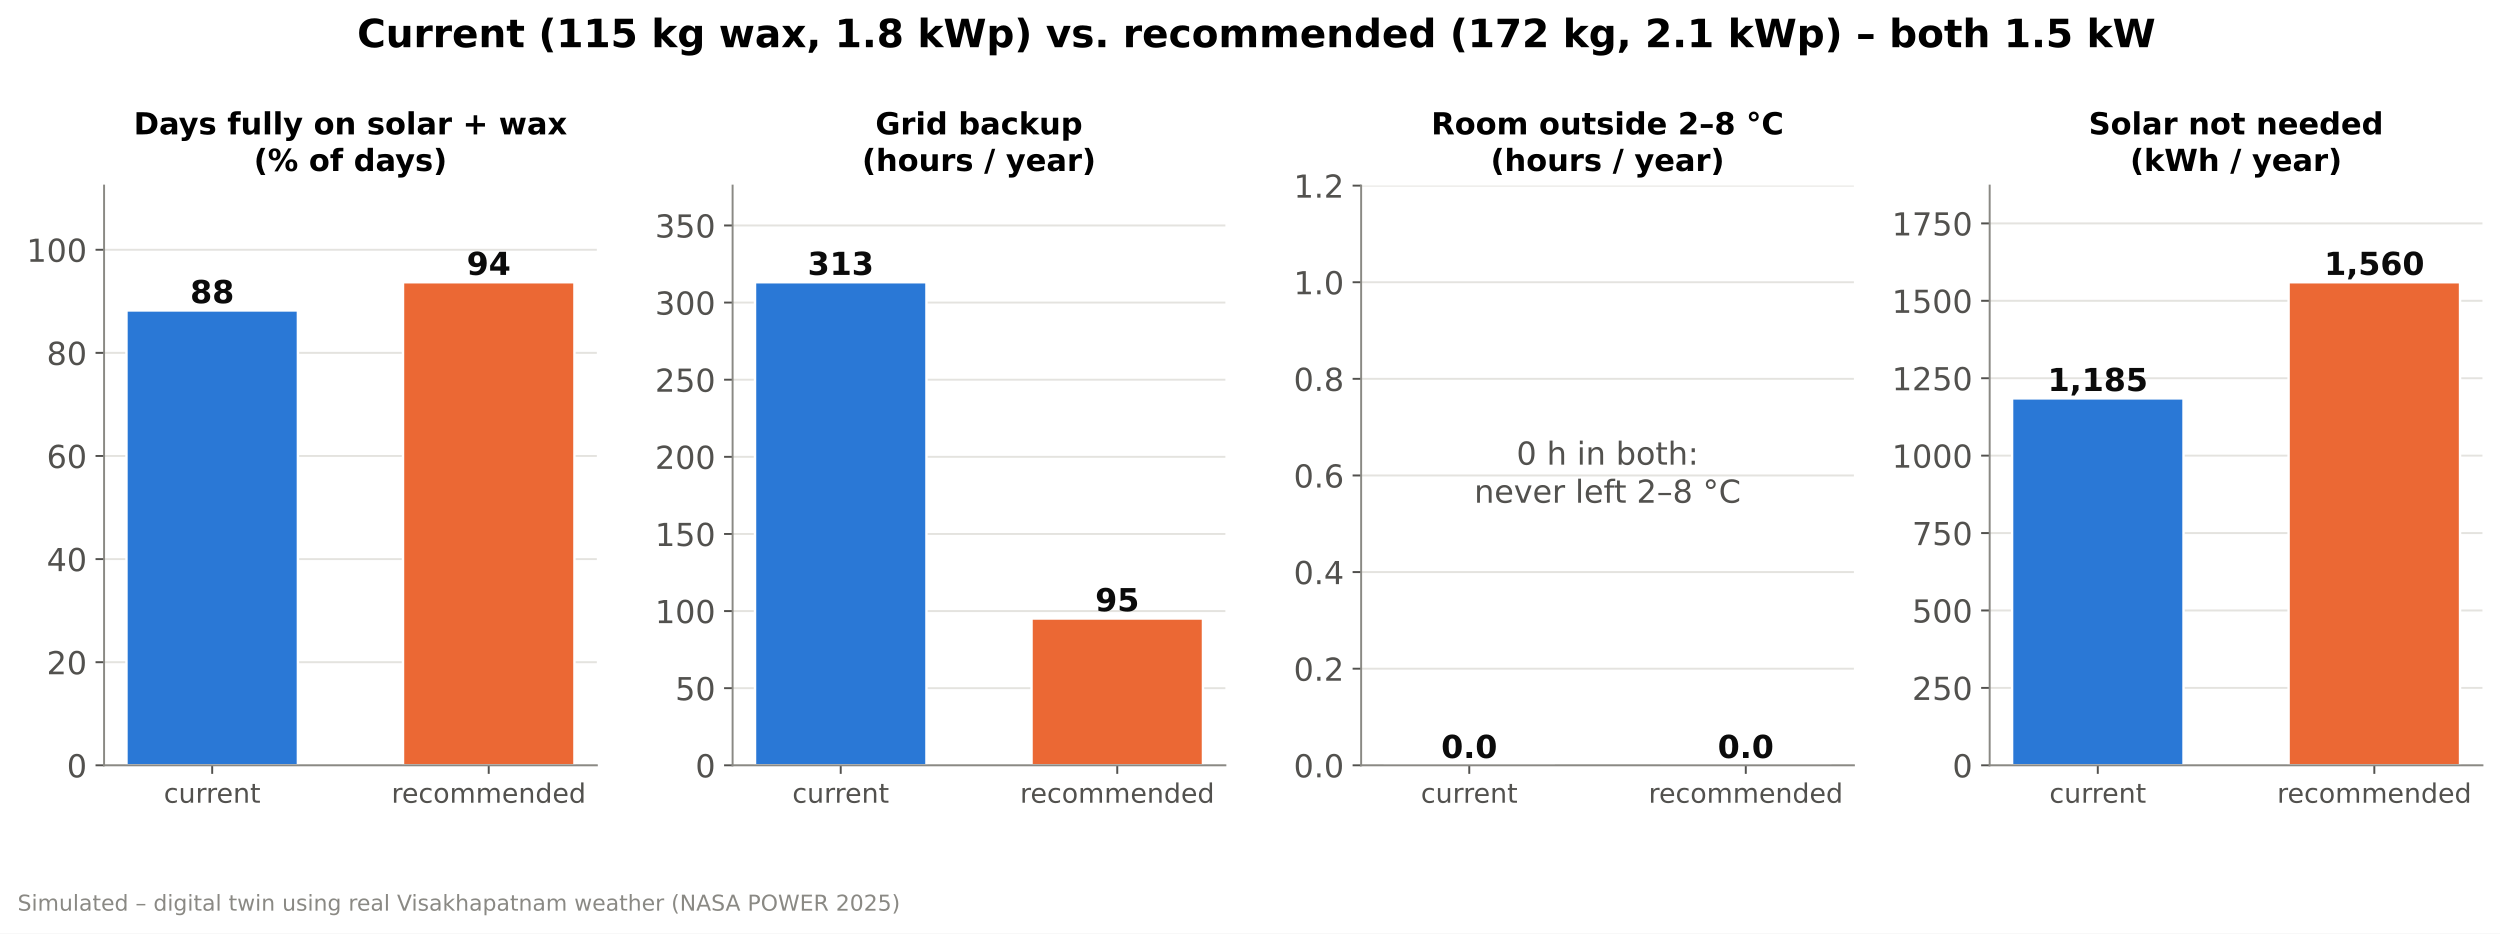
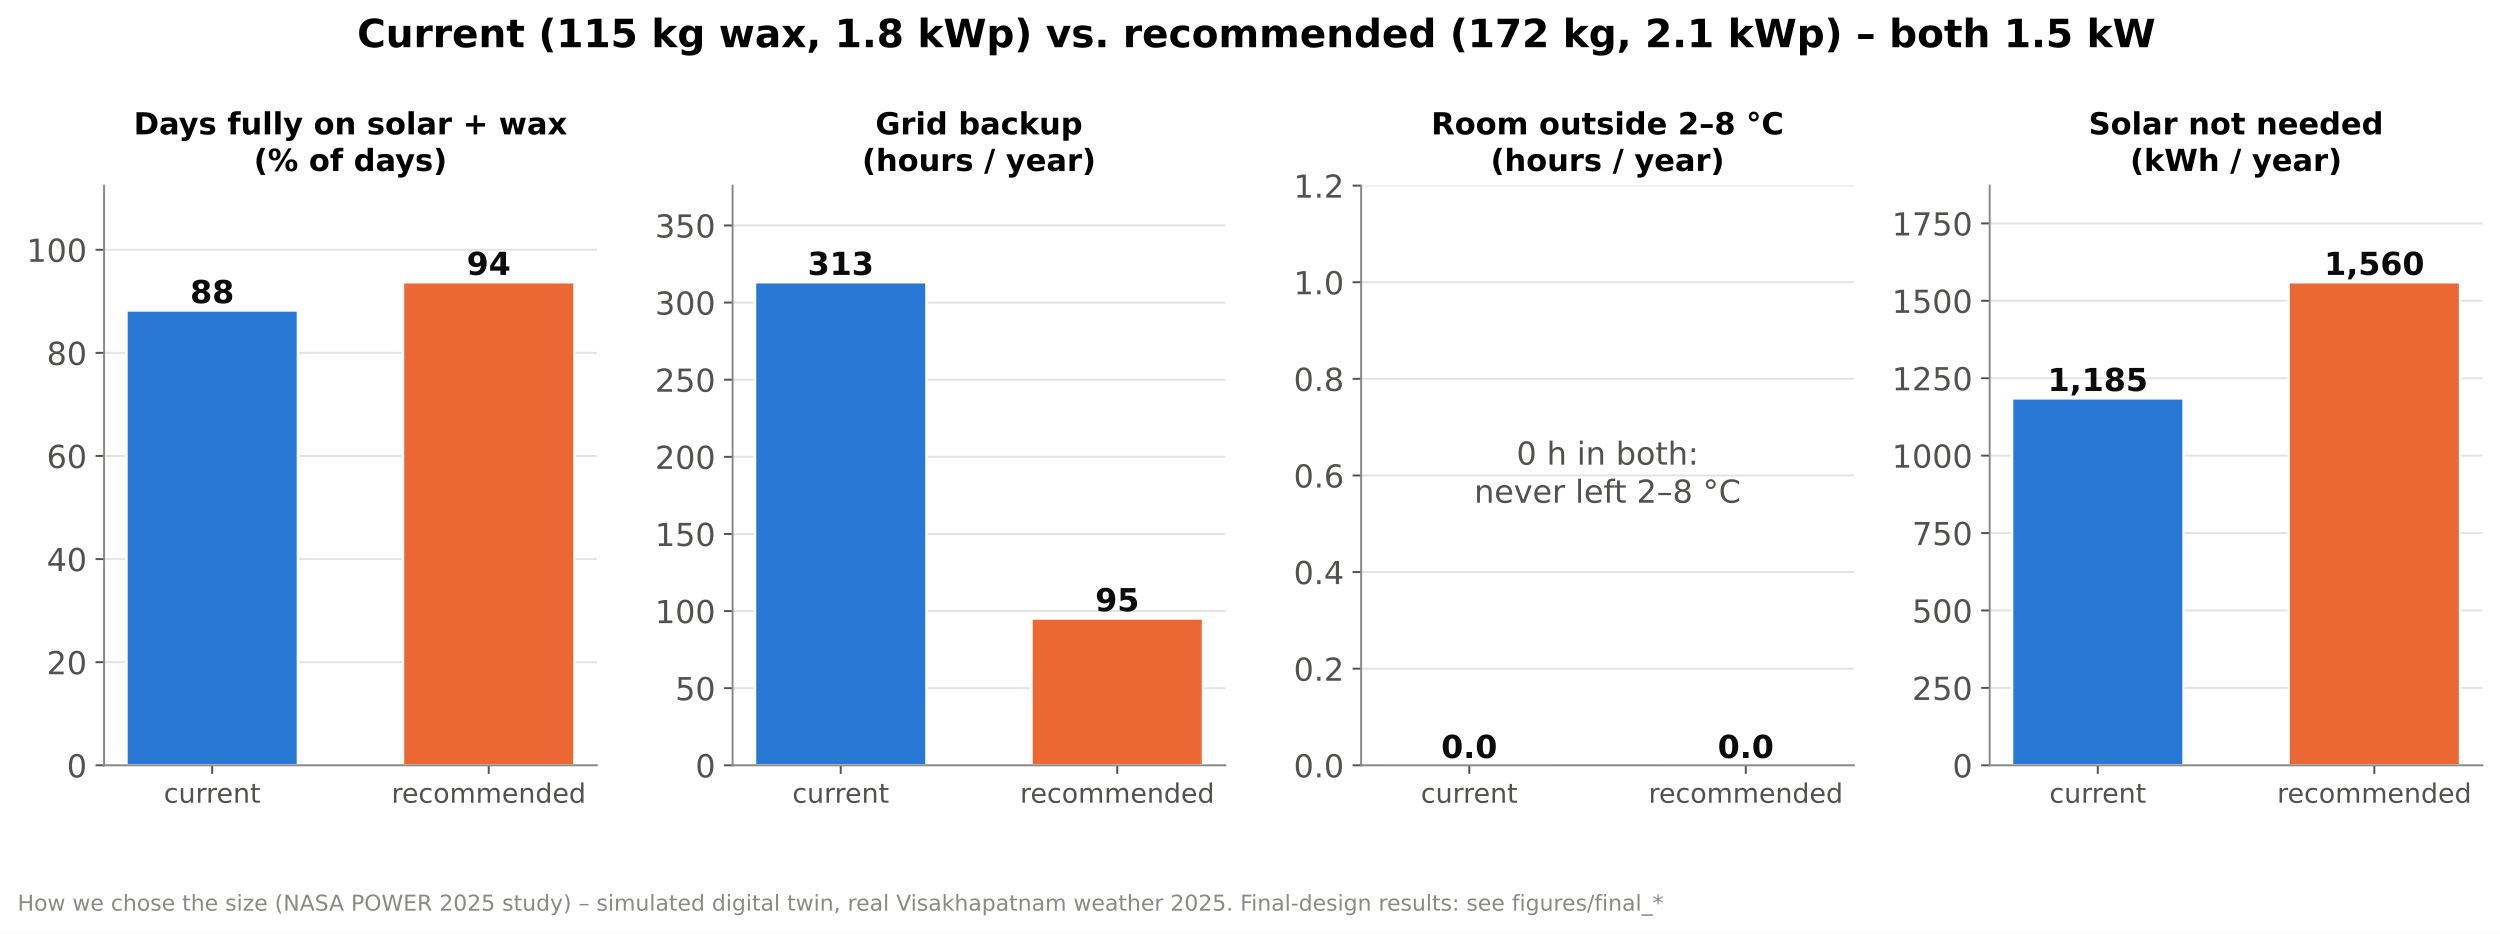
<svg xmlns="http://www.w3.org/2000/svg" xmlns:xlink="http://www.w3.org/1999/xlink" width="1025.232pt" height="382.825pt" viewBox="0 0 1025.232 382.825" version="1.1">
  <defs>
    <style type="text/css">*{stroke-linejoin: round; stroke-linecap: butt}</style>
  </defs>
  <g id="figure_1">
    <g id="patch_1">
      <path d="M 0 382.825  L 1025.232 382.825  L 1025.232 -0  L 0 -0  z " style="fill: #ffffff" />
    </g>
    <g id="axes_1">
      <g id="patch_2">
        <path d="M 42.678 313.847  L 244.761 313.847  L 244.761 76.119  L 42.678 76.119  z " style="fill: #ffffff" />
      </g>
      <g id="matplotlib.axis_1">
        <g id="xtick_1">
          <g id="line2d_1">
            <defs>
-               <path id="m4100f97000" d="M 0 0  L 0 3.5  " style="stroke: #52514e; stroke-width: 0.8" />
+               <path id="m1d4713f1e0" d="M 0 0  L 0 3.5  " style="stroke: #52514e; stroke-width: 0.8" />
            </defs>
            <g>
-               <use xlink:href="#m4100f97000" x="87.018" y="313.847" style="fill: #52514e; stroke: #52514e; stroke-width: 0.8" />
+               <use xlink:href="#m1d4713f1e0" x="87.018" y="313.847" style="fill: #52514e; stroke: #52514e; stroke-width: 0.8" />
            </g>
          </g>
          <g id="text_1">
            <text style="font-size: 11px; font-family: 'DejaVu Sans'; text-anchor: middle; fill: #52514e" x="87.018" y="329.204" transform="rotate(-0 87.01848 329.2041)">current</text>
          </g>
        </g>
        <g id="xtick_2">
          <g id="line2d_2">
            <g>
-               <use xlink:href="#m4100f97000" x="200.421" y="313.847" style="fill: #52514e; stroke: #52514e; stroke-width: 0.8" />
+               <use xlink:href="#m1d4713f1e0" x="200.421" y="313.847" style="fill: #52514e; stroke: #52514e; stroke-width: 0.8" />
            </g>
          </g>
          <g id="text_2">
            <text style="font-size: 11px; font-family: 'DejaVu Sans'; text-anchor: middle; fill: #52514e" x="200.421" y="329.205" transform="rotate(-0 200.4206 329.205)">recommended</text>
          </g>
        </g>
      </g>
      <g id="matplotlib.axis_2">
        <g id="ytick_1">
          <g id="line2d_3">
-             <path d="M 42.678 313.847  L 244.761 313.847  " clip-path="url(#p5f5126df3a)" style="fill: none; stroke: #e4e3df; stroke-width: 0.8; stroke-linecap: square" />
+             <path d="M 42.678 313.847  L 244.761 313.847  " clip-path="url(#p401da8ae94)" style="fill: none; stroke: #e4e3df; stroke-width: 0.8; stroke-linecap: square" />
          </g>
          <g id="line2d_4">
            <defs>
-               <path id="m9d216e7b8c" d="M 0 0  L -3.5 0  " style="stroke: #52514e; stroke-width: 0.8" />
+               <path id="m776299ef48" d="M 0 0  L -3.5 0  " style="stroke: #52514e; stroke-width: 0.8" />
            </defs>
            <g>
-               <use xlink:href="#m9d216e7b8c" x="42.678" y="313.847" style="fill: #52514e; stroke: #52514e; stroke-width: 0.8" />
+               <use xlink:href="#m776299ef48" x="42.678" y="313.847" style="fill: #52514e; stroke: #52514e; stroke-width: 0.8" />
            </g>
          </g>
          <g id="text_3">
            <text style="font-size: 13px; font-family: 'DejaVu Sans'; text-anchor: end; fill: #52514e" x="35.678" y="318.785" transform="rotate(-0 35.67825 318.7851)">0</text>
          </g>
        </g>
        <g id="ytick_2">
          <g id="line2d_5">
-             <path d="M 42.678 271.561  L 244.761 271.561  " clip-path="url(#p5f5126df3a)" style="fill: none; stroke: #e4e3df; stroke-width: 0.8; stroke-linecap: square" />
+             <path d="M 42.678 271.561  L 244.761 271.561  " clip-path="url(#p401da8ae94)" style="fill: none; stroke: #e4e3df; stroke-width: 0.8; stroke-linecap: square" />
          </g>
          <g id="line2d_6">
            <g>
-               <use xlink:href="#m9d216e7b8c" x="42.678" y="271.561" style="fill: #52514e; stroke: #52514e; stroke-width: 0.8" />
+               <use xlink:href="#m776299ef48" x="42.678" y="271.561" style="fill: #52514e; stroke: #52514e; stroke-width: 0.8" />
            </g>
          </g>
          <g id="text_4">
            <text style="font-size: 13px; font-family: 'DejaVu Sans'; text-anchor: end; fill: #52514e" x="35.678" y="276.5" transform="rotate(-0 35.67825 276.4999)">20</text>
          </g>
        </g>
        <g id="ytick_3">
          <g id="line2d_7">
-             <path d="M 42.678 229.276  L 244.761 229.276  " clip-path="url(#p5f5126df3a)" style="fill: none; stroke: #e4e3df; stroke-width: 0.8; stroke-linecap: square" />
+             <path d="M 42.678 229.276  L 244.761 229.276  " clip-path="url(#p401da8ae94)" style="fill: none; stroke: #e4e3df; stroke-width: 0.8; stroke-linecap: square" />
          </g>
          <g id="line2d_8">
            <g>
-               <use xlink:href="#m9d216e7b8c" x="42.678" y="229.276" style="fill: #52514e; stroke: #52514e; stroke-width: 0.8" />
+               <use xlink:href="#m776299ef48" x="42.678" y="229.276" style="fill: #52514e; stroke: #52514e; stroke-width: 0.8" />
            </g>
          </g>
          <g id="text_5">
            <text style="font-size: 13px; font-family: 'DejaVu Sans'; text-anchor: end; fill: #52514e" x="35.678" y="234.215" transform="rotate(-0 35.67825 234.2146)">40</text>
          </g>
        </g>
        <g id="ytick_4">
          <g id="line2d_9">
-             <path d="M 42.678 186.991  L 244.761 186.991  " clip-path="url(#p5f5126df3a)" style="fill: none; stroke: #e4e3df; stroke-width: 0.8; stroke-linecap: square" />
+             <path d="M 42.678 186.991  L 244.761 186.991  " clip-path="url(#p401da8ae94)" style="fill: none; stroke: #e4e3df; stroke-width: 0.8; stroke-linecap: square" />
          </g>
          <g id="line2d_10">
            <g>
-               <use xlink:href="#m9d216e7b8c" x="42.678" y="186.991" style="fill: #52514e; stroke: #52514e; stroke-width: 0.8" />
+               <use xlink:href="#m776299ef48" x="42.678" y="186.991" style="fill: #52514e; stroke: #52514e; stroke-width: 0.8" />
            </g>
          </g>
          <g id="text_6">
            <text style="font-size: 13px; font-family: 'DejaVu Sans'; text-anchor: end; fill: #52514e" x="35.678" y="191.929" transform="rotate(-0 35.67825 191.9293)">60</text>
          </g>
        </g>
        <g id="ytick_5">
          <g id="line2d_11">
-             <path d="M 42.678 144.705  L 244.761 144.705  " clip-path="url(#p5f5126df3a)" style="fill: none; stroke: #e4e3df; stroke-width: 0.8; stroke-linecap: square" />
+             <path d="M 42.678 144.705  L 244.761 144.705  " clip-path="url(#p401da8ae94)" style="fill: none; stroke: #e4e3df; stroke-width: 0.8; stroke-linecap: square" />
          </g>
          <g id="line2d_12">
            <g>
-               <use xlink:href="#m9d216e7b8c" x="42.678" y="144.705" style="fill: #52514e; stroke: #52514e; stroke-width: 0.8" />
+               <use xlink:href="#m776299ef48" x="42.678" y="144.705" style="fill: #52514e; stroke: #52514e; stroke-width: 0.8" />
            </g>
          </g>
          <g id="text_7">
            <text style="font-size: 13px; font-family: 'DejaVu Sans'; text-anchor: end; fill: #52514e" x="35.678" y="149.644" transform="rotate(-0 35.67825 149.644)">80</text>
          </g>
        </g>
        <g id="ytick_6">
          <g id="line2d_13">
-             <path d="M 42.678 102.42  L 244.761 102.42  " clip-path="url(#p5f5126df3a)" style="fill: none; stroke: #e4e3df; stroke-width: 0.8; stroke-linecap: square" />
+             <path d="M 42.678 102.42  L 244.761 102.42  " clip-path="url(#p401da8ae94)" style="fill: none; stroke: #e4e3df; stroke-width: 0.8; stroke-linecap: square" />
          </g>
          <g id="line2d_14">
            <g>
-               <use xlink:href="#m9d216e7b8c" x="42.678" y="102.42" style="fill: #52514e; stroke: #52514e; stroke-width: 0.8" />
+               <use xlink:href="#m776299ef48" x="42.678" y="102.42" style="fill: #52514e; stroke: #52514e; stroke-width: 0.8" />
            </g>
          </g>
          <g id="text_8">
            <text style="font-size: 13px; font-family: 'DejaVu Sans'; text-anchor: end; fill: #52514e" x="35.678" y="107.359" transform="rotate(-0 35.67825 107.3587)">100</text>
          </g>
        </g>
      </g>
      <g id="patch_3">
-         <path d="M 51.864 313.847  L 122.173 313.847  L 122.173 127.326  L 51.864 127.326  z " clip-path="url(#p5f5126df3a)" style="fill: #2a78d6; stroke: #ffffff; stroke-linejoin: miter" />
+         <path d="M 51.864 313.847  L 122.173 313.847  L 122.173 127.326  L 51.864 127.326  z " clip-path="url(#p401da8ae94)" style="fill: #2a78d6; stroke: #ffffff; stroke-linejoin: miter" />
      </g>
      <g id="patch_4">
-         <path d="M 165.266 313.847  L 235.575 313.847  L 235.575 115.74  L 165.266 115.74  z " clip-path="url(#p5f5126df3a)" style="fill: #eb6834; stroke: #ffffff; stroke-linejoin: miter" />
+         <path d="M 165.266 313.847  L 235.575 313.847  L 235.575 115.74  L 165.266 115.74  z " clip-path="url(#p401da8ae94)" style="fill: #eb6834; stroke: #ffffff; stroke-linejoin: miter" />
      </g>
      <g id="patch_5">
        <path d="M 42.678 313.847  L 42.678 76.119  " style="fill: none; stroke: #8a8984; stroke-width: 0.8; stroke-linejoin: miter; stroke-linecap: square" />
      </g>
      <g id="patch_6">
        <path d="M 42.678 313.847  L 244.761 313.847  " style="fill: none; stroke: #8a8984; stroke-width: 0.8; stroke-linejoin: miter; stroke-linecap: square" />
      </g>
      <g id="text_9">
        <text style="font-weight: 700; font-size: 13px; font-family: 'DejaVu Sans'; text-anchor: middle; fill: #0b0b0b" x="87.018" y="124.326" transform="rotate(-0 87.01848 124.3262)">88</text>
      </g>
      <g id="text_10">
        <text style="font-weight: 700; font-size: 13px; font-family: 'DejaVu Sans'; text-anchor: middle; fill: #0b0b0b" x="200.421" y="112.74" transform="rotate(-0 200.4206 112.7401)">94</text>
      </g>
      <g id="text_11">
        <text style="font-weight: 700; font-size: 12.5px; font-family: 'DejaVu Sans'" transform="translate(54.84552 55.11531)">Days fully on solar + wax</text>
        <text style="font-weight: 700; font-size: 12.5px; font-family: 'DejaVu Sans'" transform="translate(104.0867 70.11873)">(% of days)</text>
      </g>
    </g>
    <g id="axes_2">
      <g id="patch_7">
        <path d="M 300.435 313.847  L 502.518 313.847  L 502.518 76.119  L 300.435 76.119  z " style="fill: #ffffff" />
      </g>
      <g id="matplotlib.axis_3">
        <g id="xtick_3">
          <g id="line2d_15">
            <g>
-               <use xlink:href="#m4100f97000" x="344.776" y="313.847" style="fill: #52514e; stroke: #52514e; stroke-width: 0.8" />
+               <use xlink:href="#m1d4713f1e0" x="344.776" y="313.847" style="fill: #52514e; stroke: #52514e; stroke-width: 0.8" />
            </g>
          </g>
          <g id="text_12">
            <text style="font-size: 11px; font-family: 'DejaVu Sans'; text-anchor: middle; fill: #52514e" x="344.776" y="329.204" transform="rotate(-0 344.7757 329.2041)">current</text>
          </g>
        </g>
        <g id="xtick_4">
          <g id="line2d_16">
            <g>
-               <use xlink:href="#m4100f97000" x="458.178" y="313.847" style="fill: #52514e; stroke: #52514e; stroke-width: 0.8" />
+               <use xlink:href="#m1d4713f1e0" x="458.178" y="313.847" style="fill: #52514e; stroke: #52514e; stroke-width: 0.8" />
            </g>
          </g>
          <g id="text_13">
            <text style="font-size: 11px; font-family: 'DejaVu Sans'; text-anchor: middle; fill: #52514e" x="458.178" y="329.205" transform="rotate(-0 458.1778 329.205)">recommended</text>
          </g>
        </g>
      </g>
      <g id="matplotlib.axis_4">
        <g id="ytick_7">
          <g id="line2d_17">
-             <path d="M 300.435 313.847  L 502.518 313.847  " clip-path="url(#p53035d72b8)" style="fill: none; stroke: #e4e3df; stroke-width: 0.8; stroke-linecap: square" />
+             <path d="M 300.435 313.847  L 502.518 313.847  " clip-path="url(#pb00f15eb52)" style="fill: none; stroke: #e4e3df; stroke-width: 0.8; stroke-linecap: square" />
          </g>
          <g id="line2d_18">
            <g>
-               <use xlink:href="#m9d216e7b8c" x="300.435" y="313.847" style="fill: #52514e; stroke: #52514e; stroke-width: 0.8" />
+               <use xlink:href="#m776299ef48" x="300.435" y="313.847" style="fill: #52514e; stroke: #52514e; stroke-width: 0.8" />
            </g>
          </g>
          <g id="text_14">
            <text style="font-size: 13px; font-family: 'DejaVu Sans'; text-anchor: end; fill: #52514e" x="293.435" y="318.785" transform="rotate(-0 293.4354 318.7851)">0</text>
          </g>
        </g>
        <g id="ytick_8">
          <g id="line2d_19">
-             <path d="M 300.435 282.22  L 502.518 282.22  " clip-path="url(#p53035d72b8)" style="fill: none; stroke: #e4e3df; stroke-width: 0.8; stroke-linecap: square" />
+             <path d="M 300.435 282.22  L 502.518 282.22  " clip-path="url(#pb00f15eb52)" style="fill: none; stroke: #e4e3df; stroke-width: 0.8; stroke-linecap: square" />
          </g>
          <g id="line2d_20">
            <g>
-               <use xlink:href="#m9d216e7b8c" x="300.435" y="282.22" style="fill: #52514e; stroke: #52514e; stroke-width: 0.8" />
+               <use xlink:href="#m776299ef48" x="300.435" y="282.22" style="fill: #52514e; stroke: #52514e; stroke-width: 0.8" />
            </g>
          </g>
          <g id="text_15">
            <text style="font-size: 13px; font-family: 'DejaVu Sans'; text-anchor: end; fill: #52514e" x="293.435" y="287.159" transform="rotate(-0 293.4354 287.1589)">50</text>
          </g>
        </g>
        <g id="ytick_9">
          <g id="line2d_21">
-             <path d="M 300.435 250.594  L 502.518 250.594  " clip-path="url(#p53035d72b8)" style="fill: none; stroke: #e4e3df; stroke-width: 0.8; stroke-linecap: square" />
+             <path d="M 300.435 250.594  L 502.518 250.594  " clip-path="url(#pb00f15eb52)" style="fill: none; stroke: #e4e3df; stroke-width: 0.8; stroke-linecap: square" />
          </g>
          <g id="line2d_22">
            <g>
-               <use xlink:href="#m9d216e7b8c" x="300.435" y="250.594" style="fill: #52514e; stroke: #52514e; stroke-width: 0.8" />
+               <use xlink:href="#m776299ef48" x="300.435" y="250.594" style="fill: #52514e; stroke: #52514e; stroke-width: 0.8" />
            </g>
          </g>
          <g id="text_16">
            <text style="font-size: 13px; font-family: 'DejaVu Sans'; text-anchor: end; fill: #52514e" x="293.435" y="255.533" transform="rotate(-0 293.4354 255.5327)">100</text>
          </g>
        </g>
        <g id="ytick_10">
          <g id="line2d_23">
-             <path d="M 300.435 218.968  L 502.518 218.968  " clip-path="url(#p53035d72b8)" style="fill: none; stroke: #e4e3df; stroke-width: 0.8; stroke-linecap: square" />
+             <path d="M 300.435 218.968  L 502.518 218.968  " clip-path="url(#pb00f15eb52)" style="fill: none; stroke: #e4e3df; stroke-width: 0.8; stroke-linecap: square" />
          </g>
          <g id="line2d_24">
            <g>
-               <use xlink:href="#m9d216e7b8c" x="300.435" y="218.968" style="fill: #52514e; stroke: #52514e; stroke-width: 0.8" />
+               <use xlink:href="#m776299ef48" x="300.435" y="218.968" style="fill: #52514e; stroke: #52514e; stroke-width: 0.8" />
            </g>
          </g>
          <g id="text_17">
            <text style="font-size: 13px; font-family: 'DejaVu Sans'; text-anchor: end; fill: #52514e" x="293.435" y="223.907" transform="rotate(-0 293.4354 223.9065)">150</text>
          </g>
        </g>
        <g id="ytick_11">
          <g id="line2d_25">
-             <path d="M 300.435 187.342  L 502.518 187.342  " clip-path="url(#p53035d72b8)" style="fill: none; stroke: #e4e3df; stroke-width: 0.8; stroke-linecap: square" />
+             <path d="M 300.435 187.342  L 502.518 187.342  " clip-path="url(#pb00f15eb52)" style="fill: none; stroke: #e4e3df; stroke-width: 0.8; stroke-linecap: square" />
          </g>
          <g id="line2d_26">
            <g>
-               <use xlink:href="#m9d216e7b8c" x="300.435" y="187.342" style="fill: #52514e; stroke: #52514e; stroke-width: 0.8" />
+               <use xlink:href="#m776299ef48" x="300.435" y="187.342" style="fill: #52514e; stroke: #52514e; stroke-width: 0.8" />
            </g>
          </g>
          <g id="text_18">
            <text style="font-size: 13px; font-family: 'DejaVu Sans'; text-anchor: end; fill: #52514e" x="293.435" y="192.28" transform="rotate(-0 293.4354 192.2803)">200</text>
          </g>
        </g>
        <g id="ytick_12">
          <g id="line2d_27">
-             <path d="M 300.435 155.716  L 502.518 155.716  " clip-path="url(#p53035d72b8)" style="fill: none; stroke: #e4e3df; stroke-width: 0.8; stroke-linecap: square" />
+             <path d="M 300.435 155.716  L 502.518 155.716  " clip-path="url(#pb00f15eb52)" style="fill: none; stroke: #e4e3df; stroke-width: 0.8; stroke-linecap: square" />
          </g>
          <g id="line2d_28">
            <g>
-               <use xlink:href="#m9d216e7b8c" x="300.435" y="155.716" style="fill: #52514e; stroke: #52514e; stroke-width: 0.8" />
+               <use xlink:href="#m776299ef48" x="300.435" y="155.716" style="fill: #52514e; stroke: #52514e; stroke-width: 0.8" />
            </g>
          </g>
          <g id="text_19">
            <text style="font-size: 13px; font-family: 'DejaVu Sans'; text-anchor: end; fill: #52514e" x="293.435" y="160.654" transform="rotate(-0 293.4354 160.6541)">250</text>
          </g>
        </g>
        <g id="ytick_13">
          <g id="line2d_29">
-             <path d="M 300.435 124.089  L 502.518 124.089  " clip-path="url(#p53035d72b8)" style="fill: none; stroke: #e4e3df; stroke-width: 0.8; stroke-linecap: square" />
+             <path d="M 300.435 124.089  L 502.518 124.089  " clip-path="url(#pb00f15eb52)" style="fill: none; stroke: #e4e3df; stroke-width: 0.8; stroke-linecap: square" />
          </g>
          <g id="line2d_30">
            <g>
-               <use xlink:href="#m9d216e7b8c" x="300.435" y="124.089" style="fill: #52514e; stroke: #52514e; stroke-width: 0.8" />
+               <use xlink:href="#m776299ef48" x="300.435" y="124.089" style="fill: #52514e; stroke: #52514e; stroke-width: 0.8" />
            </g>
          </g>
          <g id="text_20">
            <text style="font-size: 13px; font-family: 'DejaVu Sans'; text-anchor: end; fill: #52514e" x="293.435" y="129.028" transform="rotate(-0 293.4354 129.0279)">300</text>
          </g>
        </g>
        <g id="ytick_14">
          <g id="line2d_31">
-             <path d="M 300.435 92.463  L 502.518 92.463  " clip-path="url(#p53035d72b8)" style="fill: none; stroke: #e4e3df; stroke-width: 0.8; stroke-linecap: square" />
+             <path d="M 300.435 92.463  L 502.518 92.463  " clip-path="url(#pb00f15eb52)" style="fill: none; stroke: #e4e3df; stroke-width: 0.8; stroke-linecap: square" />
          </g>
          <g id="line2d_32">
            <g>
-               <use xlink:href="#m9d216e7b8c" x="300.435" y="92.463" style="fill: #52514e; stroke: #52514e; stroke-width: 0.8" />
+               <use xlink:href="#m776299ef48" x="300.435" y="92.463" style="fill: #52514e; stroke: #52514e; stroke-width: 0.8" />
            </g>
          </g>
          <g id="text_21">
            <text style="font-size: 13px; font-family: 'DejaVu Sans'; text-anchor: end; fill: #52514e" x="293.435" y="97.402" transform="rotate(-0 293.4354 97.40164)">350</text>
          </g>
        </g>
      </g>
      <g id="patch_8">
-         <path d="M 309.621 313.847  L 379.93 313.847  L 379.93 115.74  L 309.621 115.74  z " clip-path="url(#p53035d72b8)" style="fill: #2a78d6; stroke: #ffffff; stroke-linejoin: miter" />
+         <path d="M 309.621 313.847  L 379.93 313.847  L 379.93 115.74  L 309.621 115.74  z " clip-path="url(#pb00f15eb52)" style="fill: #2a78d6; stroke: #ffffff; stroke-linejoin: miter" />
      </g>
      <g id="patch_9">
-         <path d="M 423.023 313.847  L 493.332 313.847  L 493.332 253.649  L 423.023 253.649  z " clip-path="url(#p53035d72b8)" style="fill: #eb6834; stroke: #ffffff; stroke-linejoin: miter" />
+         <path d="M 423.023 313.847  L 493.332 313.847  L 493.332 253.649  L 423.023 253.649  z " clip-path="url(#pb00f15eb52)" style="fill: #eb6834; stroke: #ffffff; stroke-linejoin: miter" />
      </g>
      <g id="patch_10">
        <path d="M 300.435 313.847  L 300.435 76.119  " style="fill: none; stroke: #8a8984; stroke-width: 0.8; stroke-linejoin: miter; stroke-linecap: square" />
      </g>
      <g id="patch_11">
        <path d="M 300.435 313.847  L 502.518 313.847  " style="fill: none; stroke: #8a8984; stroke-width: 0.8; stroke-linejoin: miter; stroke-linecap: square" />
      </g>
      <g id="text_22">
        <text style="font-weight: 700; font-size: 13px; font-family: 'DejaVu Sans'; text-anchor: middle; fill: #0b0b0b" x="344.776" y="112.74" transform="rotate(-0 344.7757 112.7401)">313</text>
      </g>
      <g id="text_23">
        <text style="font-weight: 700; font-size: 13px; font-family: 'DejaVu Sans'; text-anchor: middle; fill: #0b0b0b" x="458.178" y="250.649" transform="rotate(-0 458.1778 250.6493)">95</text>
      </g>
      <g id="text_24">
        <text style="font-weight: 700; font-size: 12.5px; font-family: 'DejaVu Sans'" transform="translate(358.9972 55.11531)">Grid backup</text>
        <text style="font-weight: 700; font-size: 12.5px; font-family: 'DejaVu Sans'" transform="translate(353.5217 70.11873)">(hours / year)</text>
      </g>
    </g>
    <g id="axes_3">
      <g id="patch_12">
        <path d="M 558.193 313.847  L 760.275 313.847  L 760.275 76.119  L 558.193 76.119  z " style="fill: #ffffff" />
      </g>
      <g id="matplotlib.axis_5">
        <g id="xtick_5">
          <g id="line2d_33">
            <g>
-               <use xlink:href="#m4100f97000" x="602.533" y="313.847" style="fill: #52514e; stroke: #52514e; stroke-width: 0.8" />
+               <use xlink:href="#m1d4713f1e0" x="602.533" y="313.847" style="fill: #52514e; stroke: #52514e; stroke-width: 0.8" />
            </g>
          </g>
          <g id="text_25">
            <text style="font-size: 11px; font-family: 'DejaVu Sans'; text-anchor: middle; fill: #52514e" x="602.533" y="329.204" transform="rotate(-0 602.5329 329.2041)">current</text>
          </g>
        </g>
        <g id="xtick_6">
          <g id="line2d_34">
            <g>
-               <use xlink:href="#m4100f97000" x="715.935" y="313.847" style="fill: #52514e; stroke: #52514e; stroke-width: 0.8" />
+               <use xlink:href="#m1d4713f1e0" x="715.935" y="313.847" style="fill: #52514e; stroke: #52514e; stroke-width: 0.8" />
            </g>
          </g>
          <g id="text_26">
            <text style="font-size: 11px; font-family: 'DejaVu Sans'; text-anchor: middle; fill: #52514e" x="715.935" y="329.205" transform="rotate(-0 715.935 329.205)">recommended</text>
          </g>
        </g>
      </g>
      <g id="matplotlib.axis_6">
        <g id="ytick_15">
          <g id="line2d_35">
-             <path d="M 558.193 313.847  L 760.275 313.847  " clip-path="url(#pe1f993e409)" style="fill: none; stroke: #e4e3df; stroke-width: 0.8; stroke-linecap: square" />
+             <path d="M 558.193 313.847  L 760.275 313.847  " clip-path="url(#p381a1af2b6)" style="fill: none; stroke: #e4e3df; stroke-width: 0.8; stroke-linecap: square" />
          </g>
          <g id="line2d_36">
            <g>
-               <use xlink:href="#m9d216e7b8c" x="558.193" y="313.847" style="fill: #52514e; stroke: #52514e; stroke-width: 0.8" />
+               <use xlink:href="#m776299ef48" x="558.193" y="313.847" style="fill: #52514e; stroke: #52514e; stroke-width: 0.8" />
            </g>
          </g>
          <g id="text_27">
            <text style="font-size: 13px; font-family: 'DejaVu Sans'; text-anchor: end; fill: #52514e" x="551.193" y="318.785" transform="rotate(-0 551.1926 318.7851)">0.0</text>
          </g>
        </g>
        <g id="ytick_16">
          <g id="line2d_37">
-             <path d="M 558.193 274.225  L 760.275 274.225  " clip-path="url(#pe1f993e409)" style="fill: none; stroke: #e4e3df; stroke-width: 0.8; stroke-linecap: square" />
+             <path d="M 558.193 274.225  L 760.275 274.225  " clip-path="url(#p381a1af2b6)" style="fill: none; stroke: #e4e3df; stroke-width: 0.8; stroke-linecap: square" />
          </g>
          <g id="line2d_38">
            <g>
-               <use xlink:href="#m9d216e7b8c" x="558.193" y="274.225" style="fill: #52514e; stroke: #52514e; stroke-width: 0.8" />
+               <use xlink:href="#m776299ef48" x="558.193" y="274.225" style="fill: #52514e; stroke: #52514e; stroke-width: 0.8" />
            </g>
          </g>
          <g id="text_28">
            <text style="font-size: 13px; font-family: 'DejaVu Sans'; text-anchor: end; fill: #52514e" x="551.193" y="279.164" transform="rotate(-0 551.1926 279.1638)">0.2</text>
          </g>
        </g>
        <g id="ytick_17">
          <g id="line2d_39">
-             <path d="M 558.193 234.604  L 760.275 234.604  " clip-path="url(#pe1f993e409)" style="fill: none; stroke: #e4e3df; stroke-width: 0.8; stroke-linecap: square" />
+             <path d="M 558.193 234.604  L 760.275 234.604  " clip-path="url(#p381a1af2b6)" style="fill: none; stroke: #e4e3df; stroke-width: 0.8; stroke-linecap: square" />
          </g>
          <g id="line2d_40">
            <g>
-               <use xlink:href="#m9d216e7b8c" x="558.193" y="234.604" style="fill: #52514e; stroke: #52514e; stroke-width: 0.8" />
+               <use xlink:href="#m776299ef48" x="558.193" y="234.604" style="fill: #52514e; stroke: #52514e; stroke-width: 0.8" />
            </g>
          </g>
          <g id="text_29">
            <text style="font-size: 13px; font-family: 'DejaVu Sans'; text-anchor: end; fill: #52514e" x="551.193" y="239.543" transform="rotate(-0 551.1926 239.5425)">0.4</text>
          </g>
        </g>
        <g id="ytick_18">
          <g id="line2d_41">
-             <path d="M 558.193 194.983  L 760.275 194.983  " clip-path="url(#pe1f993e409)" style="fill: none; stroke: #e4e3df; stroke-width: 0.8; stroke-linecap: square" />
+             <path d="M 558.193 194.983  L 760.275 194.983  " clip-path="url(#p381a1af2b6)" style="fill: none; stroke: #e4e3df; stroke-width: 0.8; stroke-linecap: square" />
          </g>
          <g id="line2d_42">
            <g>
-               <use xlink:href="#m9d216e7b8c" x="558.193" y="194.983" style="fill: #52514e; stroke: #52514e; stroke-width: 0.8" />
+               <use xlink:href="#m776299ef48" x="558.193" y="194.983" style="fill: #52514e; stroke: #52514e; stroke-width: 0.8" />
            </g>
          </g>
          <g id="text_30">
            <text style="font-size: 13px; font-family: 'DejaVu Sans'; text-anchor: end; fill: #52514e" x="551.193" y="199.921" transform="rotate(-0 551.1926 199.9212)">0.6</text>
          </g>
        </g>
        <g id="ytick_19">
          <g id="line2d_43">
-             <path d="M 558.193 155.361  L 760.275 155.361  " clip-path="url(#pe1f993e409)" style="fill: none; stroke: #e4e3df; stroke-width: 0.8; stroke-linecap: square" />
+             <path d="M 558.193 155.361  L 760.275 155.361  " clip-path="url(#p381a1af2b6)" style="fill: none; stroke: #e4e3df; stroke-width: 0.8; stroke-linecap: square" />
          </g>
          <g id="line2d_44">
            <g>
-               <use xlink:href="#m9d216e7b8c" x="558.193" y="155.361" style="fill: #52514e; stroke: #52514e; stroke-width: 0.8" />
+               <use xlink:href="#m776299ef48" x="558.193" y="155.361" style="fill: #52514e; stroke: #52514e; stroke-width: 0.8" />
            </g>
          </g>
          <g id="text_31">
            <text style="font-size: 13px; font-family: 'DejaVu Sans'; text-anchor: end; fill: #52514e" x="551.193" y="160.3" transform="rotate(-0 551.1926 160.2999)">0.8</text>
          </g>
        </g>
        <g id="ytick_20">
          <g id="line2d_45">
-             <path d="M 558.193 115.74  L 760.275 115.74  " clip-path="url(#pe1f993e409)" style="fill: none; stroke: #e4e3df; stroke-width: 0.8; stroke-linecap: square" />
+             <path d="M 558.193 115.74  L 760.275 115.74  " clip-path="url(#p381a1af2b6)" style="fill: none; stroke: #e4e3df; stroke-width: 0.8; stroke-linecap: square" />
          </g>
          <g id="line2d_46">
            <g>
-               <use xlink:href="#m9d216e7b8c" x="558.193" y="115.74" style="fill: #52514e; stroke: #52514e; stroke-width: 0.8" />
+               <use xlink:href="#m776299ef48" x="558.193" y="115.74" style="fill: #52514e; stroke: #52514e; stroke-width: 0.8" />
            </g>
          </g>
          <g id="text_32">
            <text style="font-size: 13px; font-family: 'DejaVu Sans'; text-anchor: end; fill: #52514e" x="551.193" y="120.679" transform="rotate(-0 551.1926 120.6785)">1.0</text>
          </g>
        </g>
        <g id="ytick_21">
          <g id="line2d_47">
-             <path d="M 558.193 76.119  L 760.275 76.119  " clip-path="url(#pe1f993e409)" style="fill: none; stroke: #e4e3df; stroke-width: 0.8; stroke-linecap: square" />
+             <path d="M 558.193 76.119  L 760.275 76.119  " clip-path="url(#p381a1af2b6)" style="fill: none; stroke: #e4e3df; stroke-width: 0.8; stroke-linecap: square" />
          </g>
          <g id="line2d_48">
            <g>
-               <use xlink:href="#m9d216e7b8c" x="558.193" y="76.119" style="fill: #52514e; stroke: #52514e; stroke-width: 0.8" />
+               <use xlink:href="#m776299ef48" x="558.193" y="76.119" style="fill: #52514e; stroke: #52514e; stroke-width: 0.8" />
            </g>
          </g>
          <g id="text_33">
            <text style="font-size: 13px; font-family: 'DejaVu Sans'; text-anchor: end; fill: #52514e" x="551.193" y="81.057" transform="rotate(-0 551.1926 81.05721)">1.2</text>
          </g>
        </g>
      </g>
      <g id="patch_13">
-         <path d="M 567.378 313.847  L 637.688 313.847  L 637.688 313.847  L 567.378 313.847  z " clip-path="url(#pe1f993e409)" style="fill: #2a78d6; stroke: #ffffff; stroke-linejoin: miter" />
+         <path d="M 567.378 313.847  L 637.688 313.847  L 637.688 313.847  L 567.378 313.847  z " clip-path="url(#p381a1af2b6)" style="fill: #2a78d6; stroke: #ffffff; stroke-linejoin: miter" />
      </g>
      <g id="patch_14">
-         <path d="M 680.78 313.847  L 751.09 313.847  L 751.09 313.847  L 680.78 313.847  z " clip-path="url(#pe1f993e409)" style="fill: #eb6834; stroke: #ffffff; stroke-linejoin: miter" />
+         <path d="M 680.78 313.847  L 751.09 313.847  L 751.09 313.847  L 680.78 313.847  z " clip-path="url(#p381a1af2b6)" style="fill: #eb6834; stroke: #ffffff; stroke-linejoin: miter" />
      </g>
      <g id="patch_15">
        <path d="M 558.193 313.847  L 558.193 76.119  " style="fill: none; stroke: #8a8984; stroke-width: 0.8; stroke-linejoin: miter; stroke-linecap: square" />
      </g>
      <g id="patch_16">
        <path d="M 558.193 313.847  L 760.275 313.847  " style="fill: none; stroke: #8a8984; stroke-width: 0.8; stroke-linejoin: miter; stroke-linecap: square" />
      </g>
      <g id="text_34">
        <text style="font-weight: 700; font-size: 13px; font-family: 'DejaVu Sans'; text-anchor: middle; fill: #0b0b0b" x="602.533" y="310.847" transform="rotate(-0 602.5329 310.8467)">0.0</text>
      </g>
      <g id="text_35">
        <text style="font-weight: 700; font-size: 13px; font-family: 'DejaVu Sans'; text-anchor: middle; fill: #0b0b0b" x="715.935" y="310.847" transform="rotate(-0 715.935 310.8467)">0.0</text>
      </g>
      <g id="text_36">
        <text style="font-size: 13px; font-family: 'DejaVu Sans'; fill: #52514e" transform="translate(621.8955 190.5584)">0 h in both:</text>
        <text style="font-size: 13px; font-family: 'DejaVu Sans'; fill: #52514e" transform="translate(604.5608 206.1619)">never left 2–8 °C</text>
      </g>
      <g id="text_37">
        <text style="font-weight: 700; font-size: 12.5px; font-family: 'DejaVu Sans'" transform="translate(586.9536 55.11531)">Room outside 2–8 °C</text>
        <text style="font-weight: 700; font-size: 12.5px; font-family: 'DejaVu Sans'" transform="translate(611.2788 70.11873)">(hours / year)</text>
      </g>
    </g>
    <g id="axes_4">
      <g id="patch_17">
        <path d="M 815.95 313.847  L 1018.032 313.847  L 1018.032 76.119  L 815.95 76.119  z " style="fill: #ffffff" />
      </g>
      <g id="matplotlib.axis_7">
        <g id="xtick_7">
          <g id="line2d_49">
            <g>
-               <use xlink:href="#m4100f97000" x="860.29" y="313.847" style="fill: #52514e; stroke: #52514e; stroke-width: 0.8" />
+               <use xlink:href="#m1d4713f1e0" x="860.29" y="313.847" style="fill: #52514e; stroke: #52514e; stroke-width: 0.8" />
            </g>
          </g>
          <g id="text_38">
            <text style="font-size: 11px; font-family: 'DejaVu Sans'; text-anchor: middle; fill: #52514e" x="860.29" y="329.204" transform="rotate(-0 860.29 329.2041)">current</text>
          </g>
        </g>
        <g id="xtick_8">
          <g id="line2d_50">
            <g>
-               <use xlink:href="#m4100f97000" x="973.692" y="313.847" style="fill: #52514e; stroke: #52514e; stroke-width: 0.8" />
+               <use xlink:href="#m1d4713f1e0" x="973.692" y="313.847" style="fill: #52514e; stroke: #52514e; stroke-width: 0.8" />
            </g>
          </g>
          <g id="text_39">
            <text style="font-size: 11px; font-family: 'DejaVu Sans'; text-anchor: middle; fill: #52514e" x="973.692" y="329.205" transform="rotate(-0 973.6922 329.205)">recommended</text>
          </g>
        </g>
      </g>
      <g id="matplotlib.axis_8">
        <g id="ytick_22">
          <g id="line2d_51">
-             <path d="M 815.95 313.847  L 1018.032 313.847  " clip-path="url(#p17be7c6630)" style="fill: none; stroke: #e4e3df; stroke-width: 0.8; stroke-linecap: square" />
+             <path d="M 815.95 313.847  L 1018.032 313.847  " clip-path="url(#p1186f09631)" style="fill: none; stroke: #e4e3df; stroke-width: 0.8; stroke-linecap: square" />
          </g>
          <g id="line2d_52">
            <g>
-               <use xlink:href="#m9d216e7b8c" x="815.95" y="313.847" style="fill: #52514e; stroke: #52514e; stroke-width: 0.8" />
+               <use xlink:href="#m776299ef48" x="815.95" y="313.847" style="fill: #52514e; stroke: #52514e; stroke-width: 0.8" />
            </g>
          </g>
          <g id="text_40">
            <text style="font-size: 13px; font-family: 'DejaVu Sans'; text-anchor: end; fill: #52514e" x="808.95" y="318.785" transform="rotate(-0 808.9498 318.7851)">0</text>
          </g>
        </g>
        <g id="ytick_23">
          <g id="line2d_53">
-             <path d="M 815.95 282.099  L 1018.032 282.099  " clip-path="url(#p17be7c6630)" style="fill: none; stroke: #e4e3df; stroke-width: 0.8; stroke-linecap: square" />
+             <path d="M 815.95 282.099  L 1018.032 282.099  " clip-path="url(#p1186f09631)" style="fill: none; stroke: #e4e3df; stroke-width: 0.8; stroke-linecap: square" />
          </g>
          <g id="line2d_54">
            <g>
-               <use xlink:href="#m9d216e7b8c" x="815.95" y="282.099" style="fill: #52514e; stroke: #52514e; stroke-width: 0.8" />
+               <use xlink:href="#m776299ef48" x="815.95" y="282.099" style="fill: #52514e; stroke: #52514e; stroke-width: 0.8" />
            </g>
          </g>
          <g id="text_41">
            <text style="font-size: 13px; font-family: 'DejaVu Sans'; text-anchor: end; fill: #52514e" x="808.95" y="287.037" transform="rotate(-0 808.9498 287.0373)">250</text>
          </g>
        </g>
        <g id="ytick_24">
          <g id="line2d_55">
-             <path d="M 815.95 250.351  L 1018.032 250.351  " clip-path="url(#p17be7c6630)" style="fill: none; stroke: #e4e3df; stroke-width: 0.8; stroke-linecap: square" />
+             <path d="M 815.95 250.351  L 1018.032 250.351  " clip-path="url(#p1186f09631)" style="fill: none; stroke: #e4e3df; stroke-width: 0.8; stroke-linecap: square" />
          </g>
          <g id="line2d_56">
            <g>
-               <use xlink:href="#m9d216e7b8c" x="815.95" y="250.351" style="fill: #52514e; stroke: #52514e; stroke-width: 0.8" />
+               <use xlink:href="#m776299ef48" x="815.95" y="250.351" style="fill: #52514e; stroke: #52514e; stroke-width: 0.8" />
            </g>
          </g>
          <g id="text_42">
            <text style="font-size: 13px; font-family: 'DejaVu Sans'; text-anchor: end; fill: #52514e" x="808.95" y="255.289" transform="rotate(-0 808.9498 255.2894)">500</text>
          </g>
        </g>
        <g id="ytick_25">
          <g id="line2d_57">
-             <path d="M 815.95 218.603  L 1018.032 218.603  " clip-path="url(#p17be7c6630)" style="fill: none; stroke: #e4e3df; stroke-width: 0.8; stroke-linecap: square" />
+             <path d="M 815.95 218.603  L 1018.032 218.603  " clip-path="url(#p1186f09631)" style="fill: none; stroke: #e4e3df; stroke-width: 0.8; stroke-linecap: square" />
          </g>
          <g id="line2d_58">
            <g>
-               <use xlink:href="#m9d216e7b8c" x="815.95" y="218.603" style="fill: #52514e; stroke: #52514e; stroke-width: 0.8" />
+               <use xlink:href="#m776299ef48" x="815.95" y="218.603" style="fill: #52514e; stroke: #52514e; stroke-width: 0.8" />
            </g>
          </g>
          <g id="text_43">
            <text style="font-size: 13px; font-family: 'DejaVu Sans'; text-anchor: end; fill: #52514e" x="808.95" y="223.542" transform="rotate(-0 808.9498 223.5416)">750</text>
          </g>
        </g>
        <g id="ytick_26">
          <g id="line2d_59">
-             <path d="M 815.95 186.855  L 1018.032 186.855  " clip-path="url(#p17be7c6630)" style="fill: none; stroke: #e4e3df; stroke-width: 0.8; stroke-linecap: square" />
+             <path d="M 815.95 186.855  L 1018.032 186.855  " clip-path="url(#p1186f09631)" style="fill: none; stroke: #e4e3df; stroke-width: 0.8; stroke-linecap: square" />
          </g>
          <g id="line2d_60">
            <g>
-               <use xlink:href="#m9d216e7b8c" x="815.95" y="186.855" style="fill: #52514e; stroke: #52514e; stroke-width: 0.8" />
+               <use xlink:href="#m776299ef48" x="815.95" y="186.855" style="fill: #52514e; stroke: #52514e; stroke-width: 0.8" />
            </g>
          </g>
          <g id="text_44">
            <text style="font-size: 13px; font-family: 'DejaVu Sans'; text-anchor: end; fill: #52514e" x="808.95" y="191.794" transform="rotate(-0 808.9498 191.7937)">1000</text>
          </g>
        </g>
        <g id="ytick_27">
          <g id="line2d_61">
-             <path d="M 815.95 155.107  L 1018.032 155.107  " clip-path="url(#p17be7c6630)" style="fill: none; stroke: #e4e3df; stroke-width: 0.8; stroke-linecap: square" />
+             <path d="M 815.95 155.107  L 1018.032 155.107  " clip-path="url(#p1186f09631)" style="fill: none; stroke: #e4e3df; stroke-width: 0.8; stroke-linecap: square" />
          </g>
          <g id="line2d_62">
            <g>
-               <use xlink:href="#m9d216e7b8c" x="815.95" y="155.107" style="fill: #52514e; stroke: #52514e; stroke-width: 0.8" />
+               <use xlink:href="#m776299ef48" x="815.95" y="155.107" style="fill: #52514e; stroke: #52514e; stroke-width: 0.8" />
            </g>
          </g>
          <g id="text_45">
            <text style="font-size: 13px; font-family: 'DejaVu Sans'; text-anchor: end; fill: #52514e" x="808.95" y="160.046" transform="rotate(-0 808.9498 160.0459)">1250</text>
          </g>
        </g>
        <g id="ytick_28">
          <g id="line2d_63">
-             <path d="M 815.95 123.36  L 1018.032 123.36  " clip-path="url(#p17be7c6630)" style="fill: none; stroke: #e4e3df; stroke-width: 0.8; stroke-linecap: square" />
+             <path d="M 815.95 123.36  L 1018.032 123.36  " clip-path="url(#p1186f09631)" style="fill: none; stroke: #e4e3df; stroke-width: 0.8; stroke-linecap: square" />
          </g>
          <g id="line2d_64">
            <g>
-               <use xlink:href="#m9d216e7b8c" x="815.95" y="123.36" style="fill: #52514e; stroke: #52514e; stroke-width: 0.8" />
+               <use xlink:href="#m776299ef48" x="815.95" y="123.36" style="fill: #52514e; stroke: #52514e; stroke-width: 0.8" />
            </g>
          </g>
          <g id="text_46">
            <text style="font-size: 13px; font-family: 'DejaVu Sans'; text-anchor: end; fill: #52514e" x="808.95" y="128.298" transform="rotate(-0 808.9498 128.298)">1500</text>
          </g>
        </g>
        <g id="ytick_29">
          <g id="line2d_65">
-             <path d="M 815.95 91.612  L 1018.032 91.612  " clip-path="url(#p17be7c6630)" style="fill: none; stroke: #e4e3df; stroke-width: 0.8; stroke-linecap: square" />
+             <path d="M 815.95 91.612  L 1018.032 91.612  " clip-path="url(#p1186f09631)" style="fill: none; stroke: #e4e3df; stroke-width: 0.8; stroke-linecap: square" />
          </g>
          <g id="line2d_66">
            <g>
-               <use xlink:href="#m9d216e7b8c" x="815.95" y="91.612" style="fill: #52514e; stroke: #52514e; stroke-width: 0.8" />
+               <use xlink:href="#m776299ef48" x="815.95" y="91.612" style="fill: #52514e; stroke: #52514e; stroke-width: 0.8" />
            </g>
          </g>
          <g id="text_47">
            <text style="font-size: 13px; font-family: 'DejaVu Sans'; text-anchor: end; fill: #52514e" x="808.95" y="96.55" transform="rotate(-0 808.9498 96.55016)">1750</text>
          </g>
        </g>
      </g>
      <g id="patch_18">
-         <path d="M 825.135 313.847  L 895.445 313.847  L 895.445 163.362  L 825.135 163.362  z " clip-path="url(#p17be7c6630)" style="fill: #2a78d6; stroke: #ffffff; stroke-linejoin: miter" />
+         <path d="M 825.135 313.847  L 895.445 313.847  L 895.445 163.362  L 825.135 163.362  z " clip-path="url(#p1186f09631)" style="fill: #2a78d6; stroke: #ffffff; stroke-linejoin: miter" />
      </g>
      <g id="patch_19">
-         <path d="M 938.538 313.847  L 1008.847 313.847  L 1008.847 115.74  L 938.538 115.74  z " clip-path="url(#p17be7c6630)" style="fill: #eb6834; stroke: #ffffff; stroke-linejoin: miter" />
+         <path d="M 938.538 313.847  L 1008.847 313.847  L 1008.847 115.74  L 938.538 115.74  z " clip-path="url(#p1186f09631)" style="fill: #eb6834; stroke: #ffffff; stroke-linejoin: miter" />
      </g>
      <g id="patch_20">
        <path d="M 815.95 313.847  L 815.95 76.119  " style="fill: none; stroke: #8a8984; stroke-width: 0.8; stroke-linejoin: miter; stroke-linecap: square" />
      </g>
      <g id="patch_21">
        <path d="M 815.95 313.847  L 1018.032 313.847  " style="fill: none; stroke: #8a8984; stroke-width: 0.8; stroke-linejoin: miter; stroke-linecap: square" />
      </g>
      <g id="text_48">
        <text style="font-weight: 700; font-size: 13px; font-family: 'DejaVu Sans'; text-anchor: middle; fill: #0b0b0b" x="860.29" y="160.362" transform="rotate(-0 860.29 160.3618)">1,185</text>
      </g>
      <g id="text_49">
        <text style="font-weight: 700; font-size: 13px; font-family: 'DejaVu Sans'; text-anchor: middle; fill: #0b0b0b" x="973.692" y="112.74" transform="rotate(-0 973.6922 112.7401)">1,560</text>
      </g>
      <g id="text_50">
        <text style="font-weight: 700; font-size: 12.5px; font-family: 'DejaVu Sans'" transform="translate(856.5575 55.11531)">Solar not needed</text>
        <text style="font-weight: 700; font-size: 12.5px; font-family: 'DejaVu Sans'" transform="translate(873.5311 70.11873)">(kWh / year)</text>
      </g>
    </g>
    <g id="text_51">
      <text style="font-weight: 700; font-size: 16px; font-family: 'DejaVu Sans'; text-anchor: middle" x="515.232" y="19.358" transform="rotate(-0 515.232 19.3575)">Current (115 kg wax, 1.8 kWp) vs. recommended (172 kg, 2.1 kWp) – both 1.5 kW</text>
    </g>
    <g id="text_52">
-       <text style="font-size: 9px; font-family: 'DejaVu Sans'; text-anchor: start; fill: #8a8984" x="7.2" y="373.463" transform="rotate(-0 7.2 373.4626)">Simulated – digital twin using real Visakhapatnam weather (NASA POWER 2025)</text>
+       <text style="font-size: 9px; font-family: 'DejaVu Sans'; text-anchor: start; fill: #8a8984" x="7.2" y="373.463" transform="rotate(-0 7.2 373.4626)">How we chose the size (NASA POWER 2025 study) – simulated digital twin, real Visakhapatnam weather 2025. Final-design results: see figures/final_*</text>
    </g>
  </g>
  <defs>
-     <clipPath id="p5f5126df3a">
+     <clipPath id="p401da8ae94">
      <rect x="42.678" y="76.119" width="202.083" height="237.728" />
    </clipPath>
-     <clipPath id="p53035d72b8">
+     <clipPath id="pb00f15eb52">
      <rect x="300.435" y="76.119" width="202.083" height="237.728" />
    </clipPath>
-     <clipPath id="pe1f993e409">
+     <clipPath id="p381a1af2b6">
      <rect x="558.193" y="76.119" width="202.083" height="237.728" />
    </clipPath>
-     <clipPath id="p17be7c6630">
+     <clipPath id="p1186f09631">
      <rect x="815.95" y="76.119" width="202.083" height="237.728" />
    </clipPath>
  </defs>
</svg>
